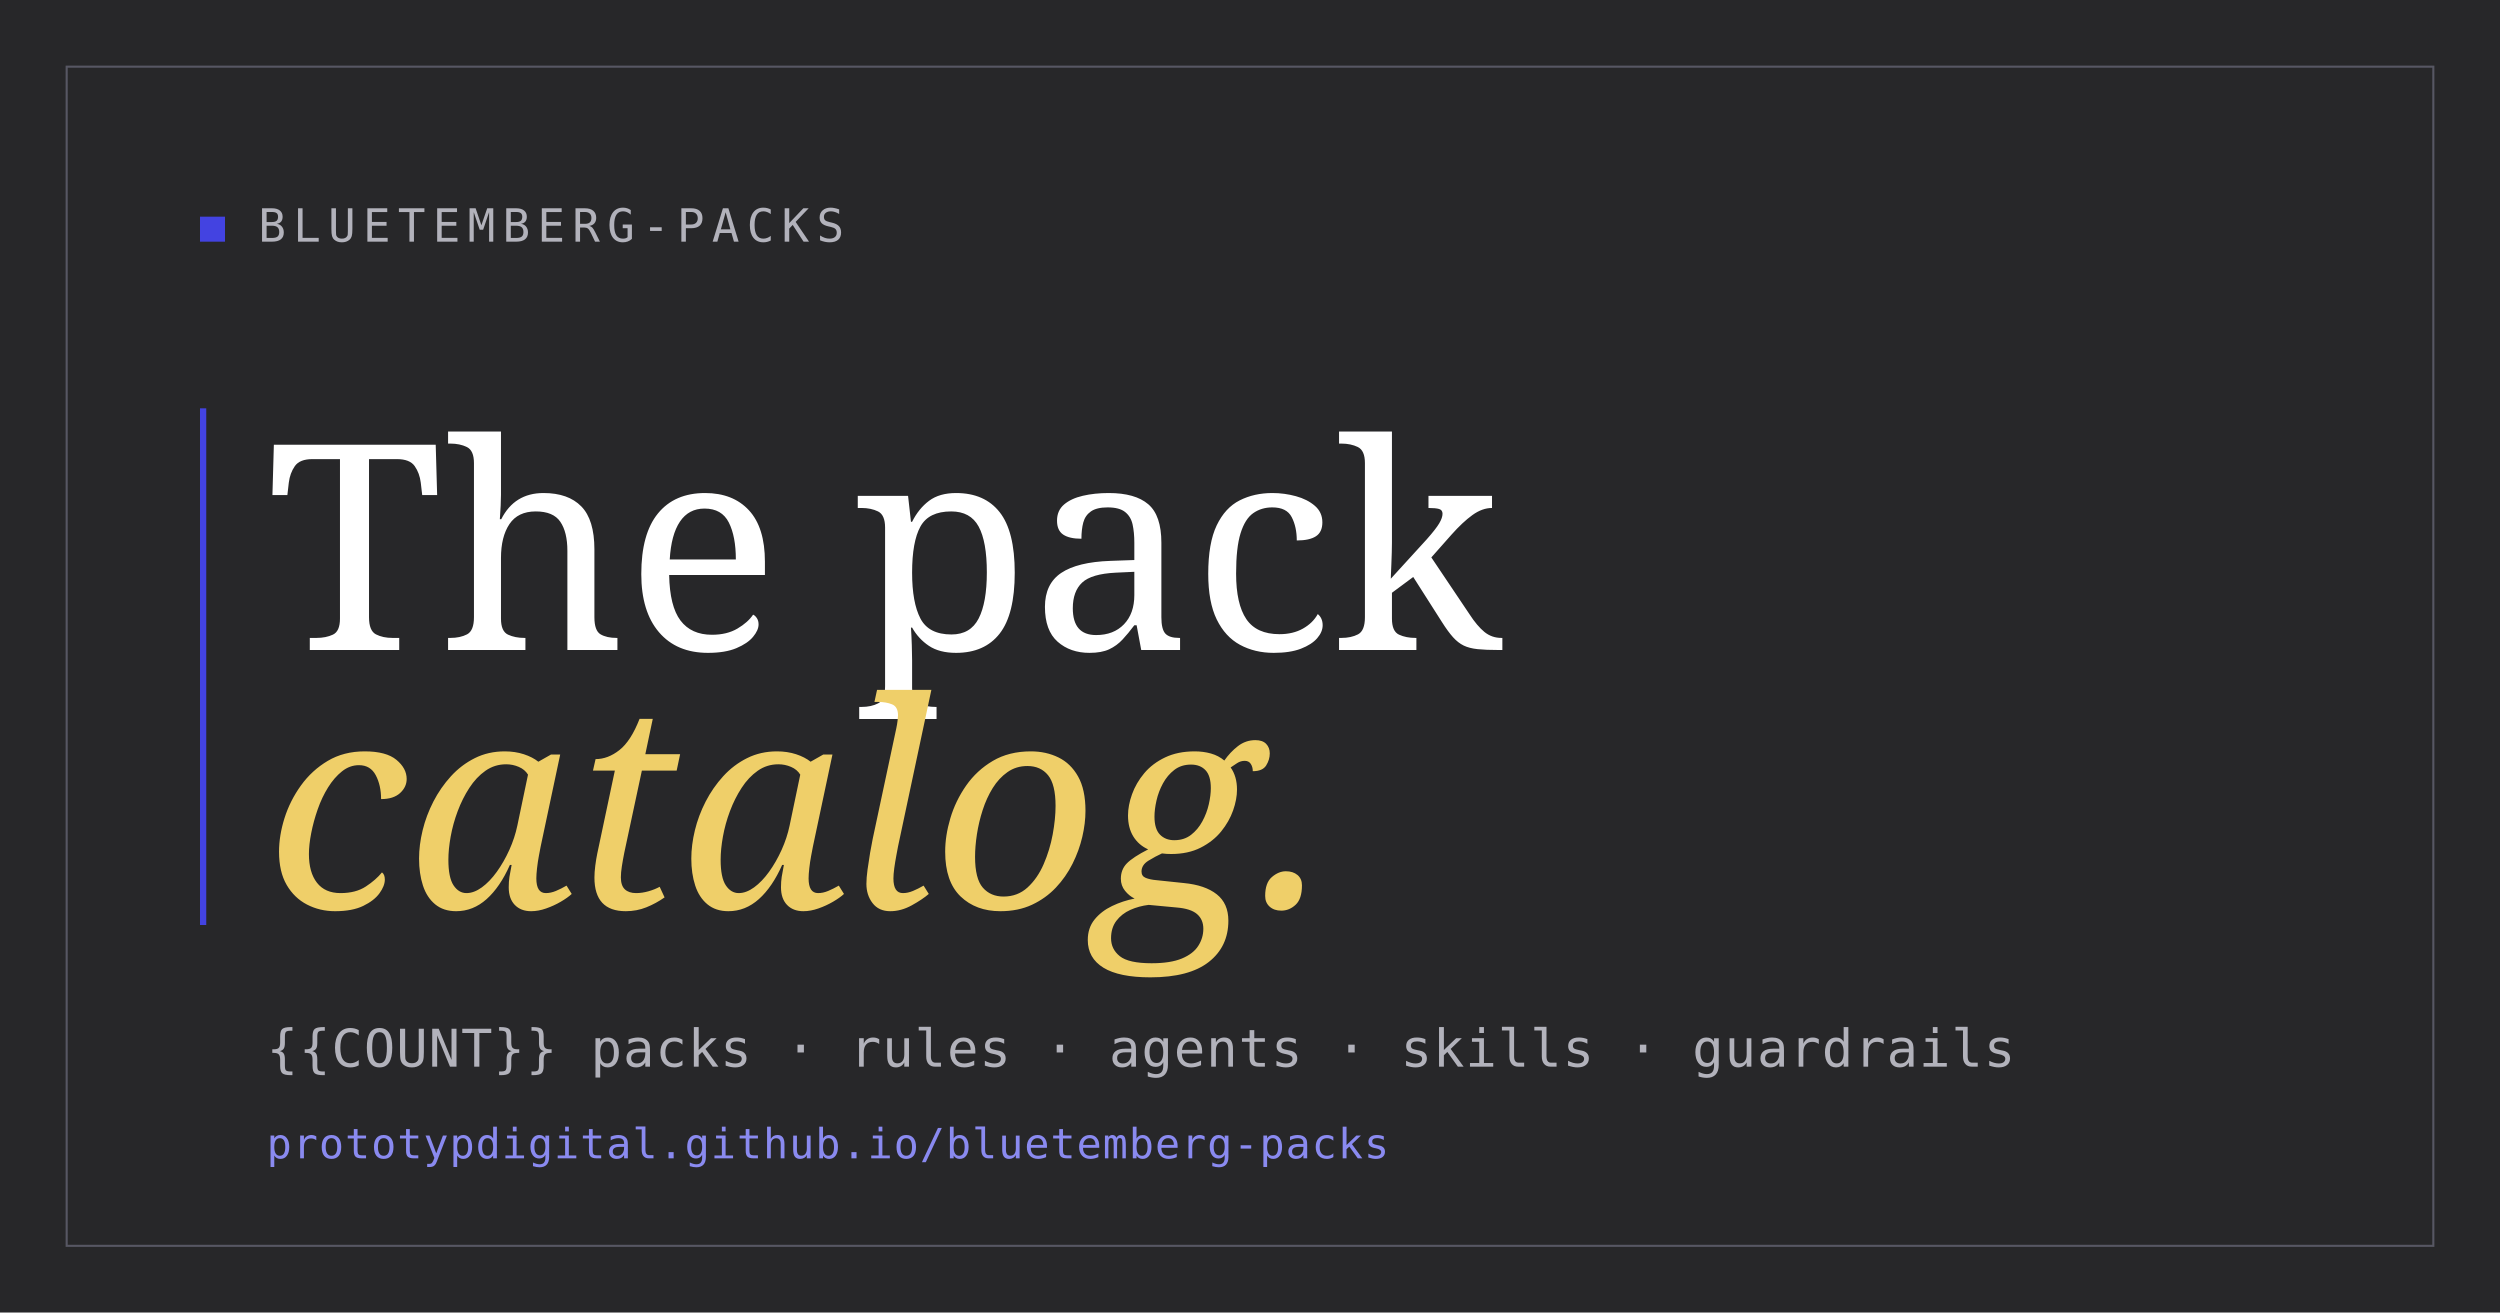
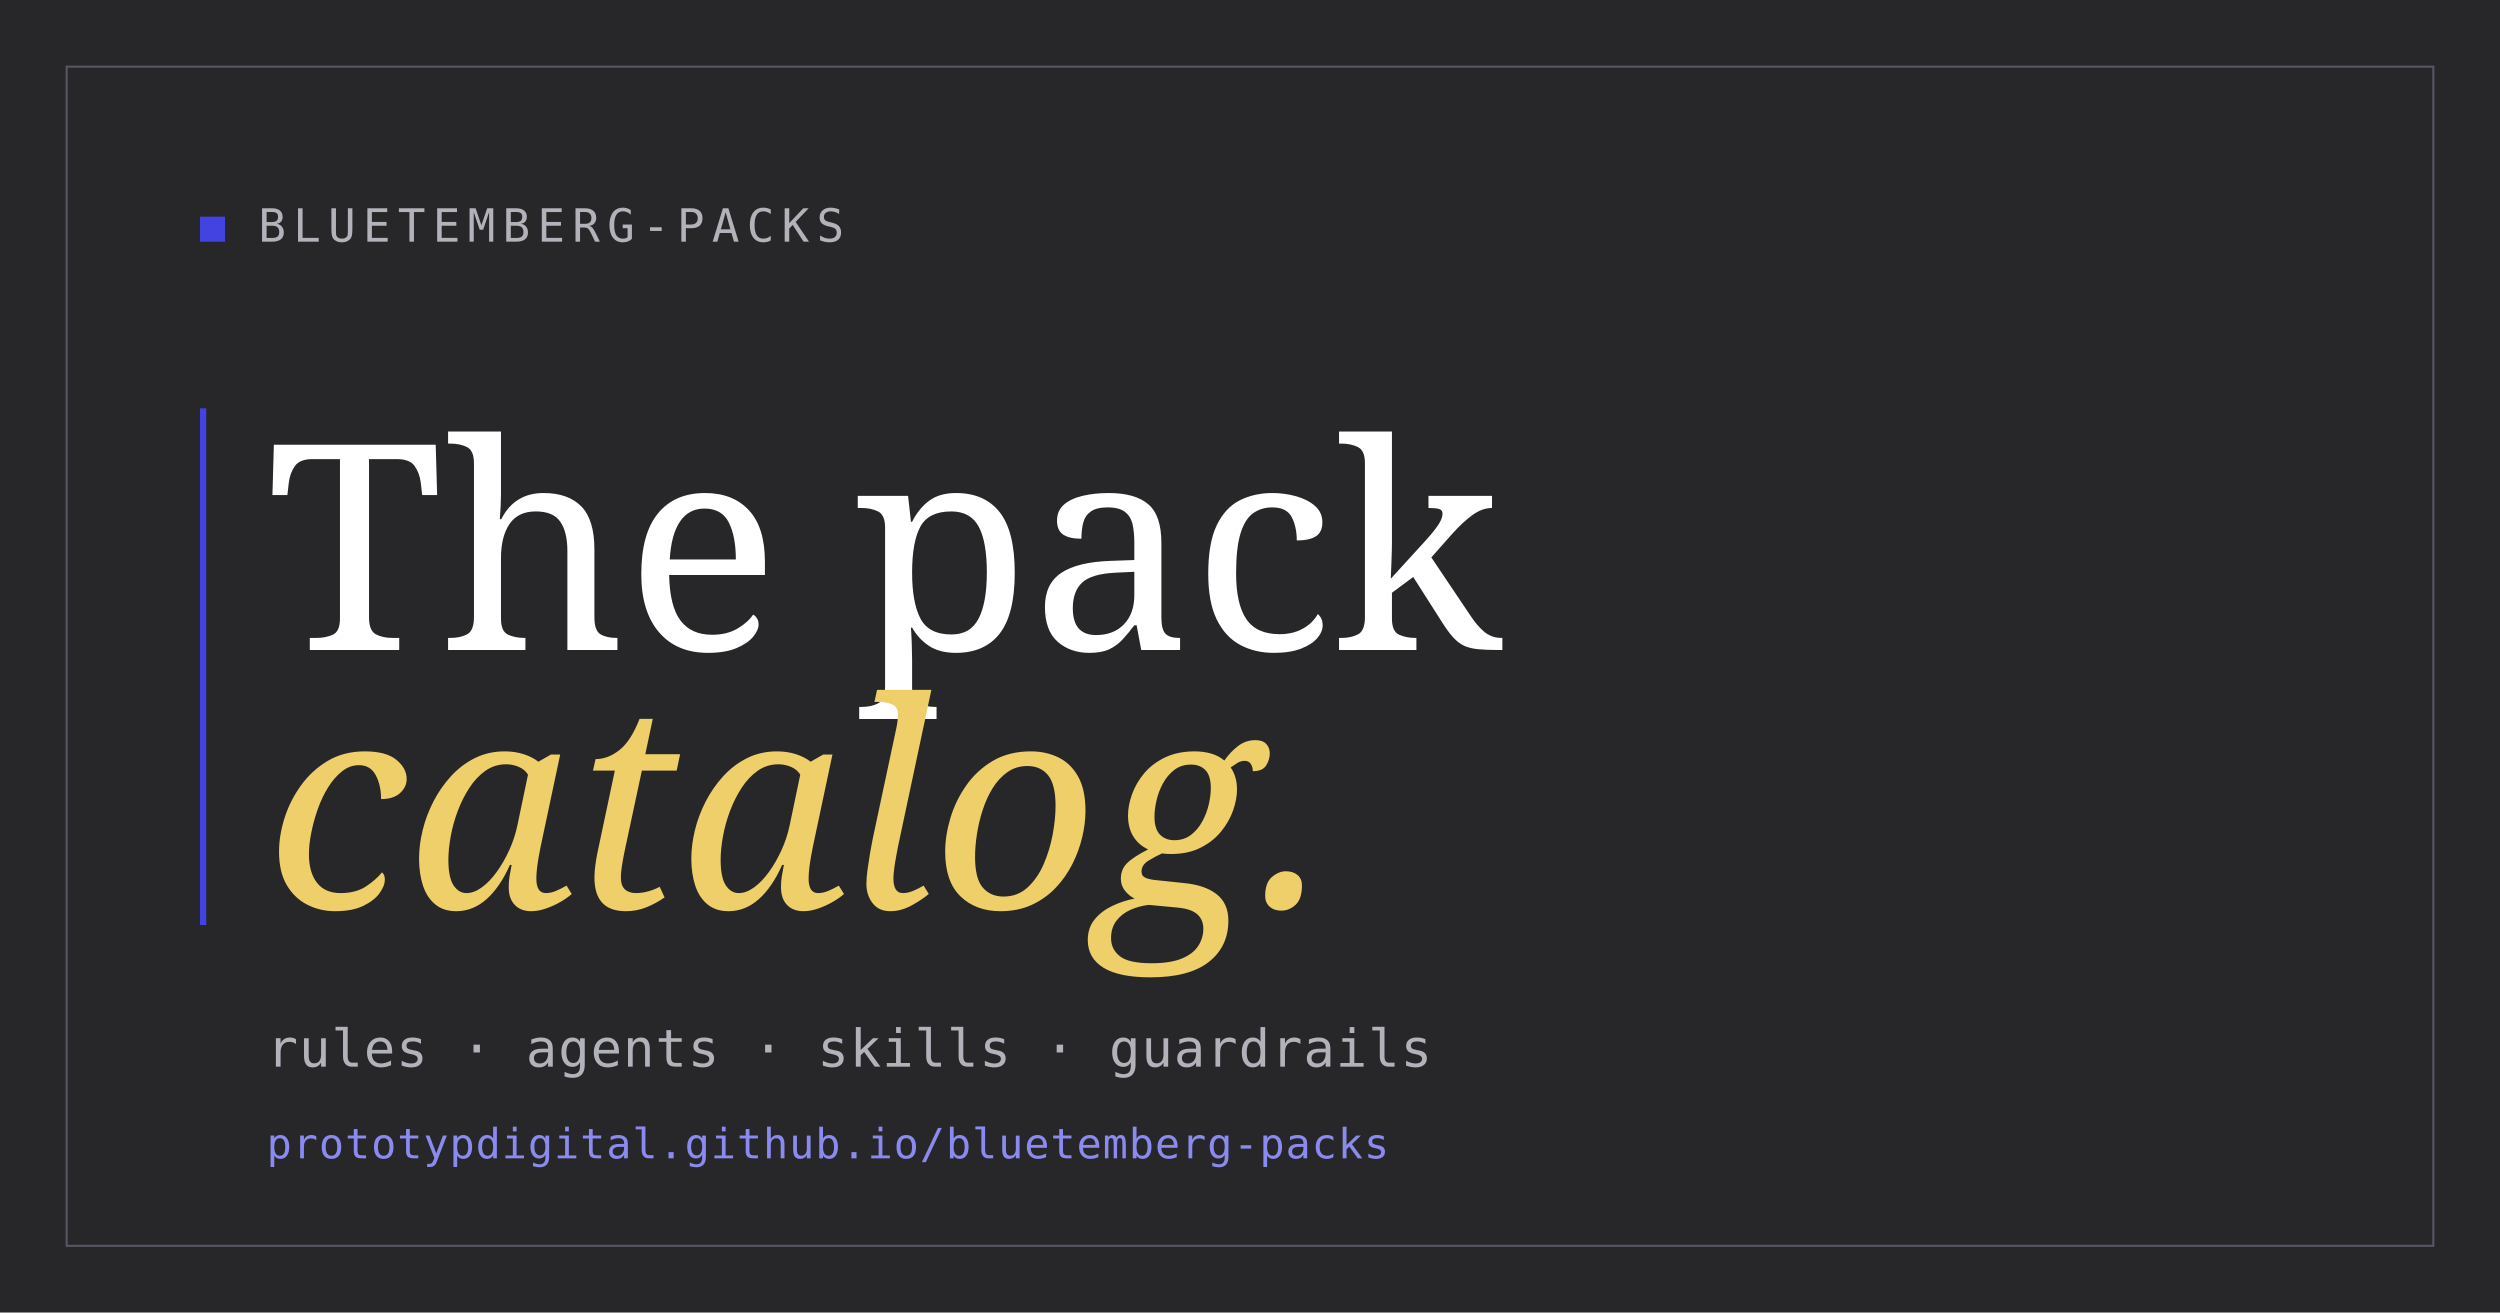
<svg xmlns="http://www.w3.org/2000/svg" width="1200" height="630" viewBox="0 0 1200 630">
  <rect width="1200" height="630" fill="#272729" />
  <rect x="32" y="32" width="1136" height="566" fill="none" stroke="#575763" stroke-width="1" />
  <rect x="96" y="104" width="12" height="12" fill="#4343e1" />
  <text x="124" y="116" font-family="'JetBrains Mono', monospace" font-size="22" letter-spacing="3.5" fill="#b2b2bb">BLUETEMBERG-PACKS</text>
  <rect x="96" y="196" width="3" height="248" fill="#4343e1" />
  <text x="128" y="312" font-family="Newsreader, Georgia, serif" font-weight="300" font-size="138" fill="#ffffff">The pack</text>
  <text x="128" y="436" font-family="Newsreader, Georgia, serif" font-weight="400" font-style="italic" font-size="138" fill="#efcf69">catalog.</text>
-   <text x="128" y="512" font-family="'JetBrains Mono', monospace" font-size="25" letter-spacing="0.5" fill="#b2b2bb">{{COUNT}} packs · rules · agents · skills · guardrails</text>
+   <text x="128" y="512" font-family="'JetBrains Mono', monospace" font-size="25" letter-spacing="0.5" fill="#b2b2bb">rules · agents · skills · guardrails</text>
  <text x="128" y="556" font-family="'JetBrains Mono', monospace" font-size="20" letter-spacing="0.5" fill="#8a8af0">prototypdigital.github.io/bluetemberg-packs</text>
</svg>
